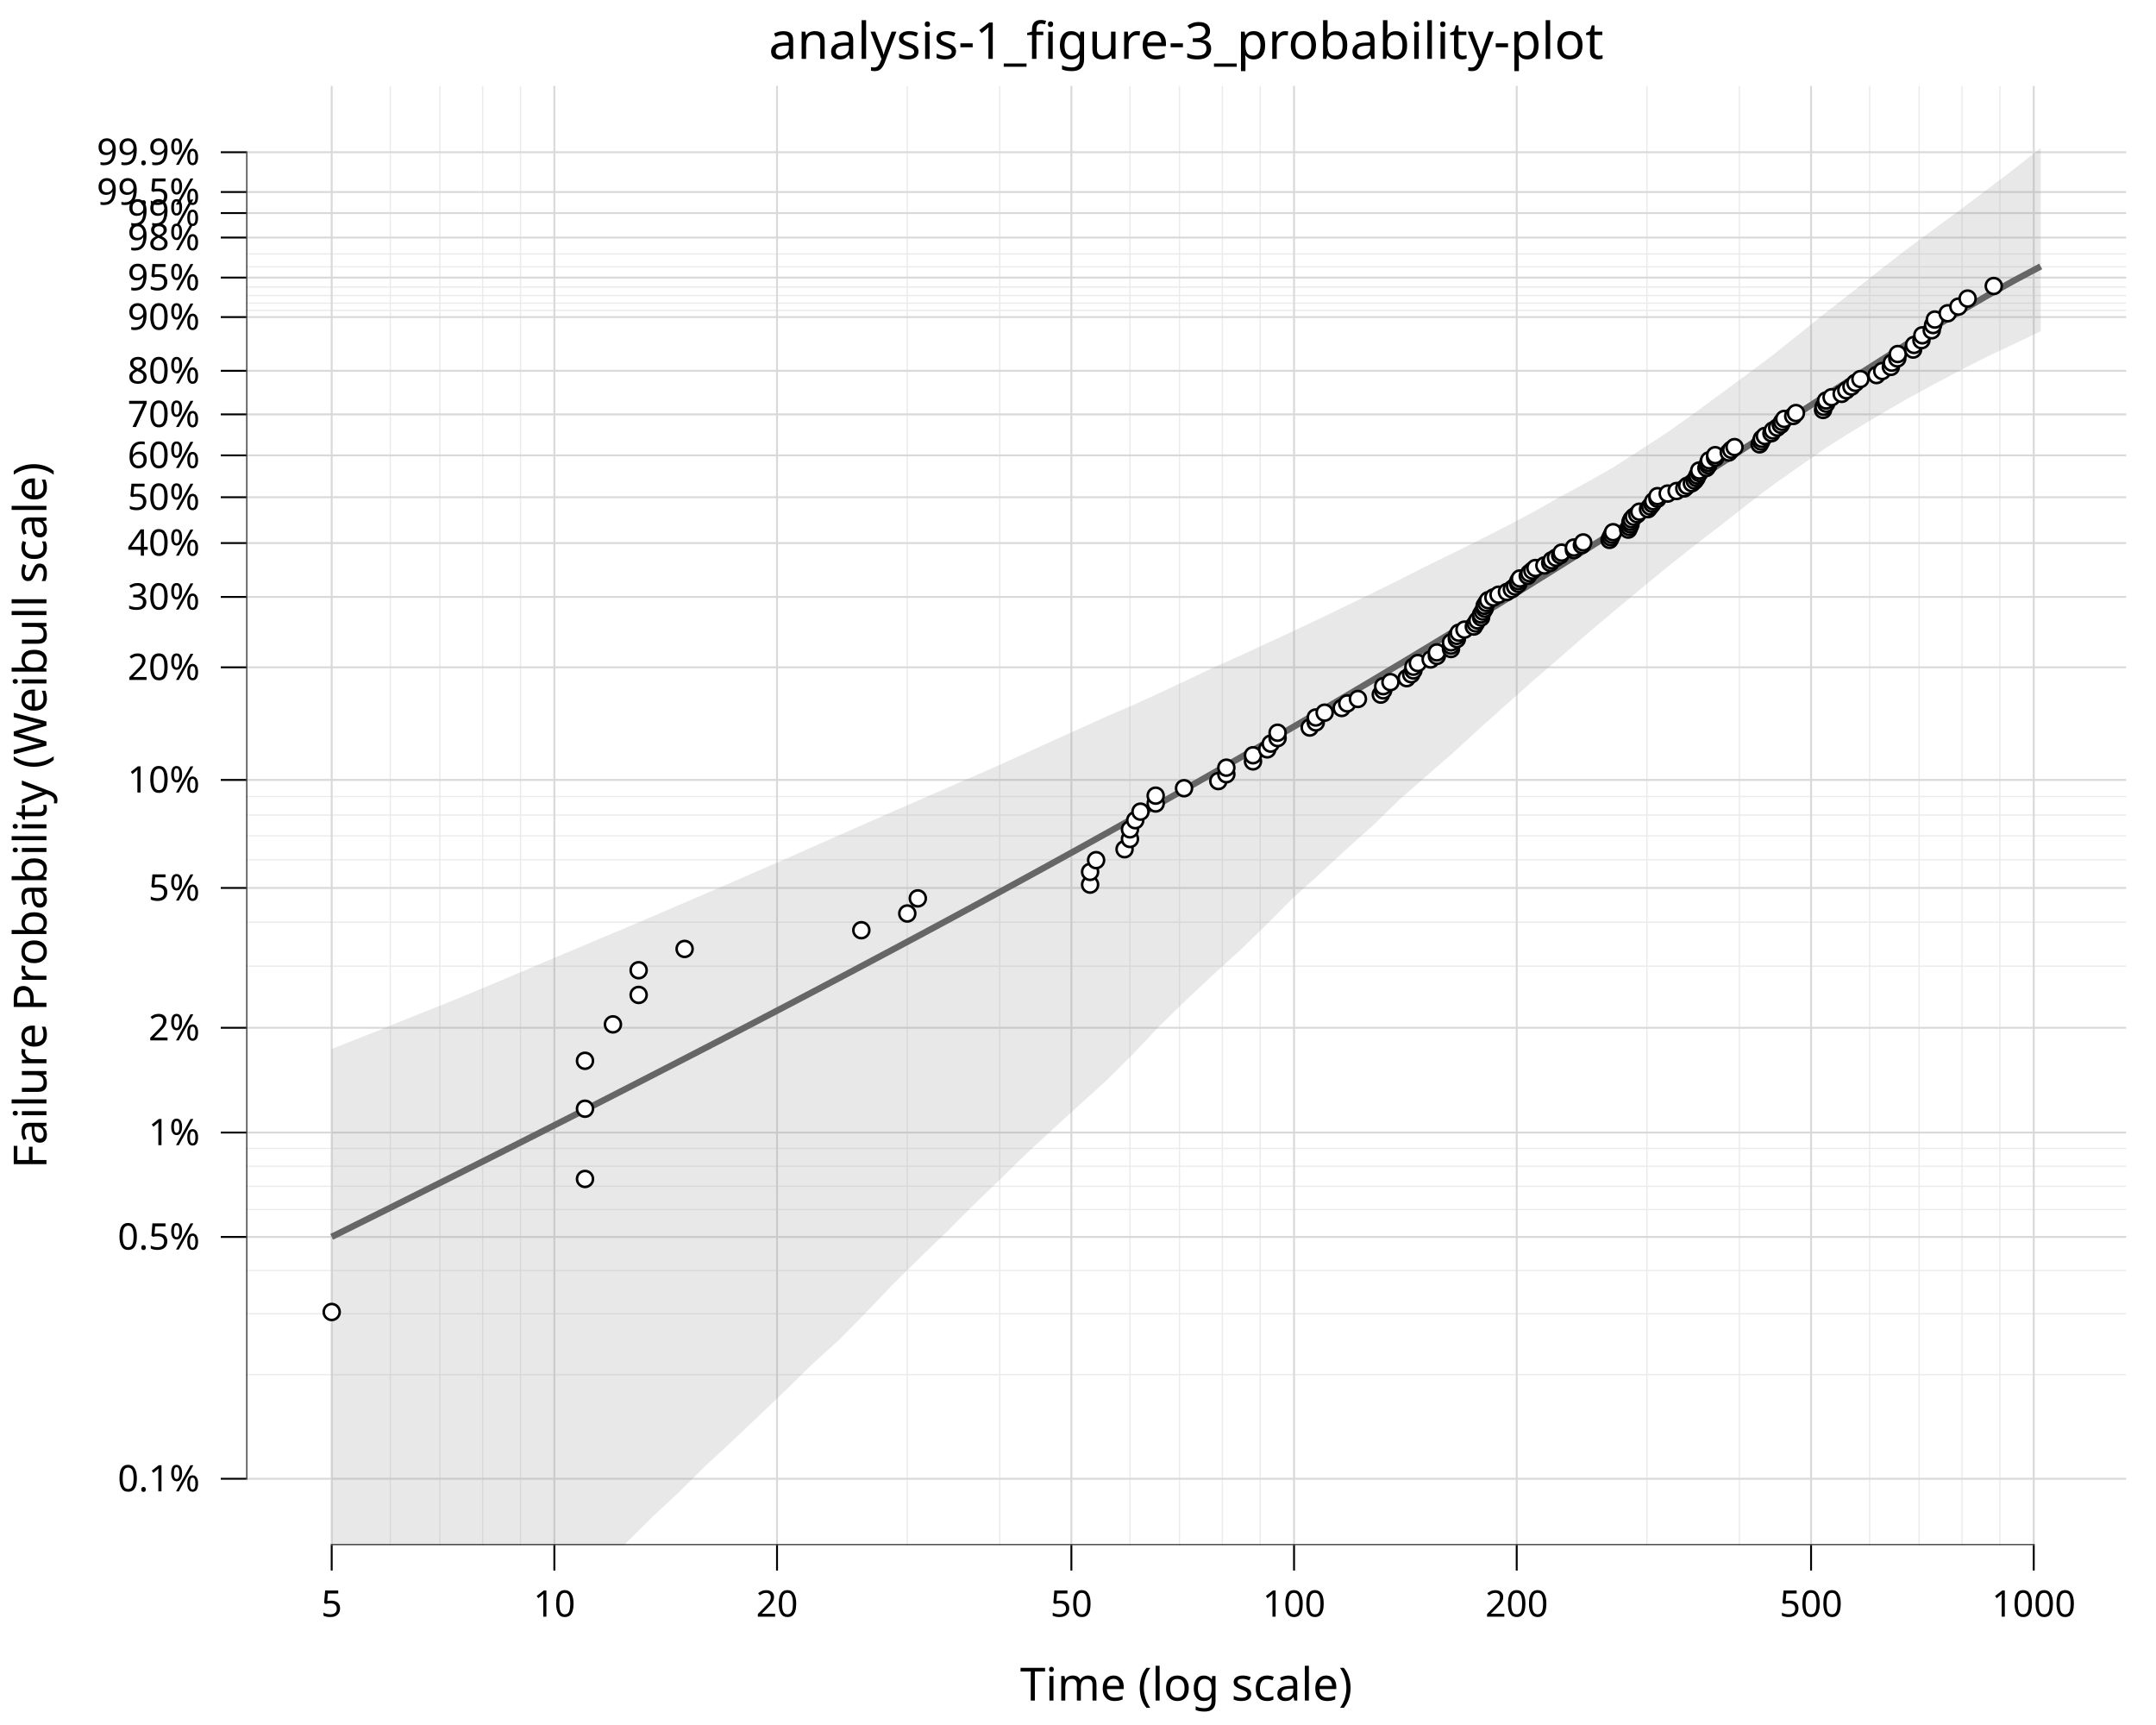
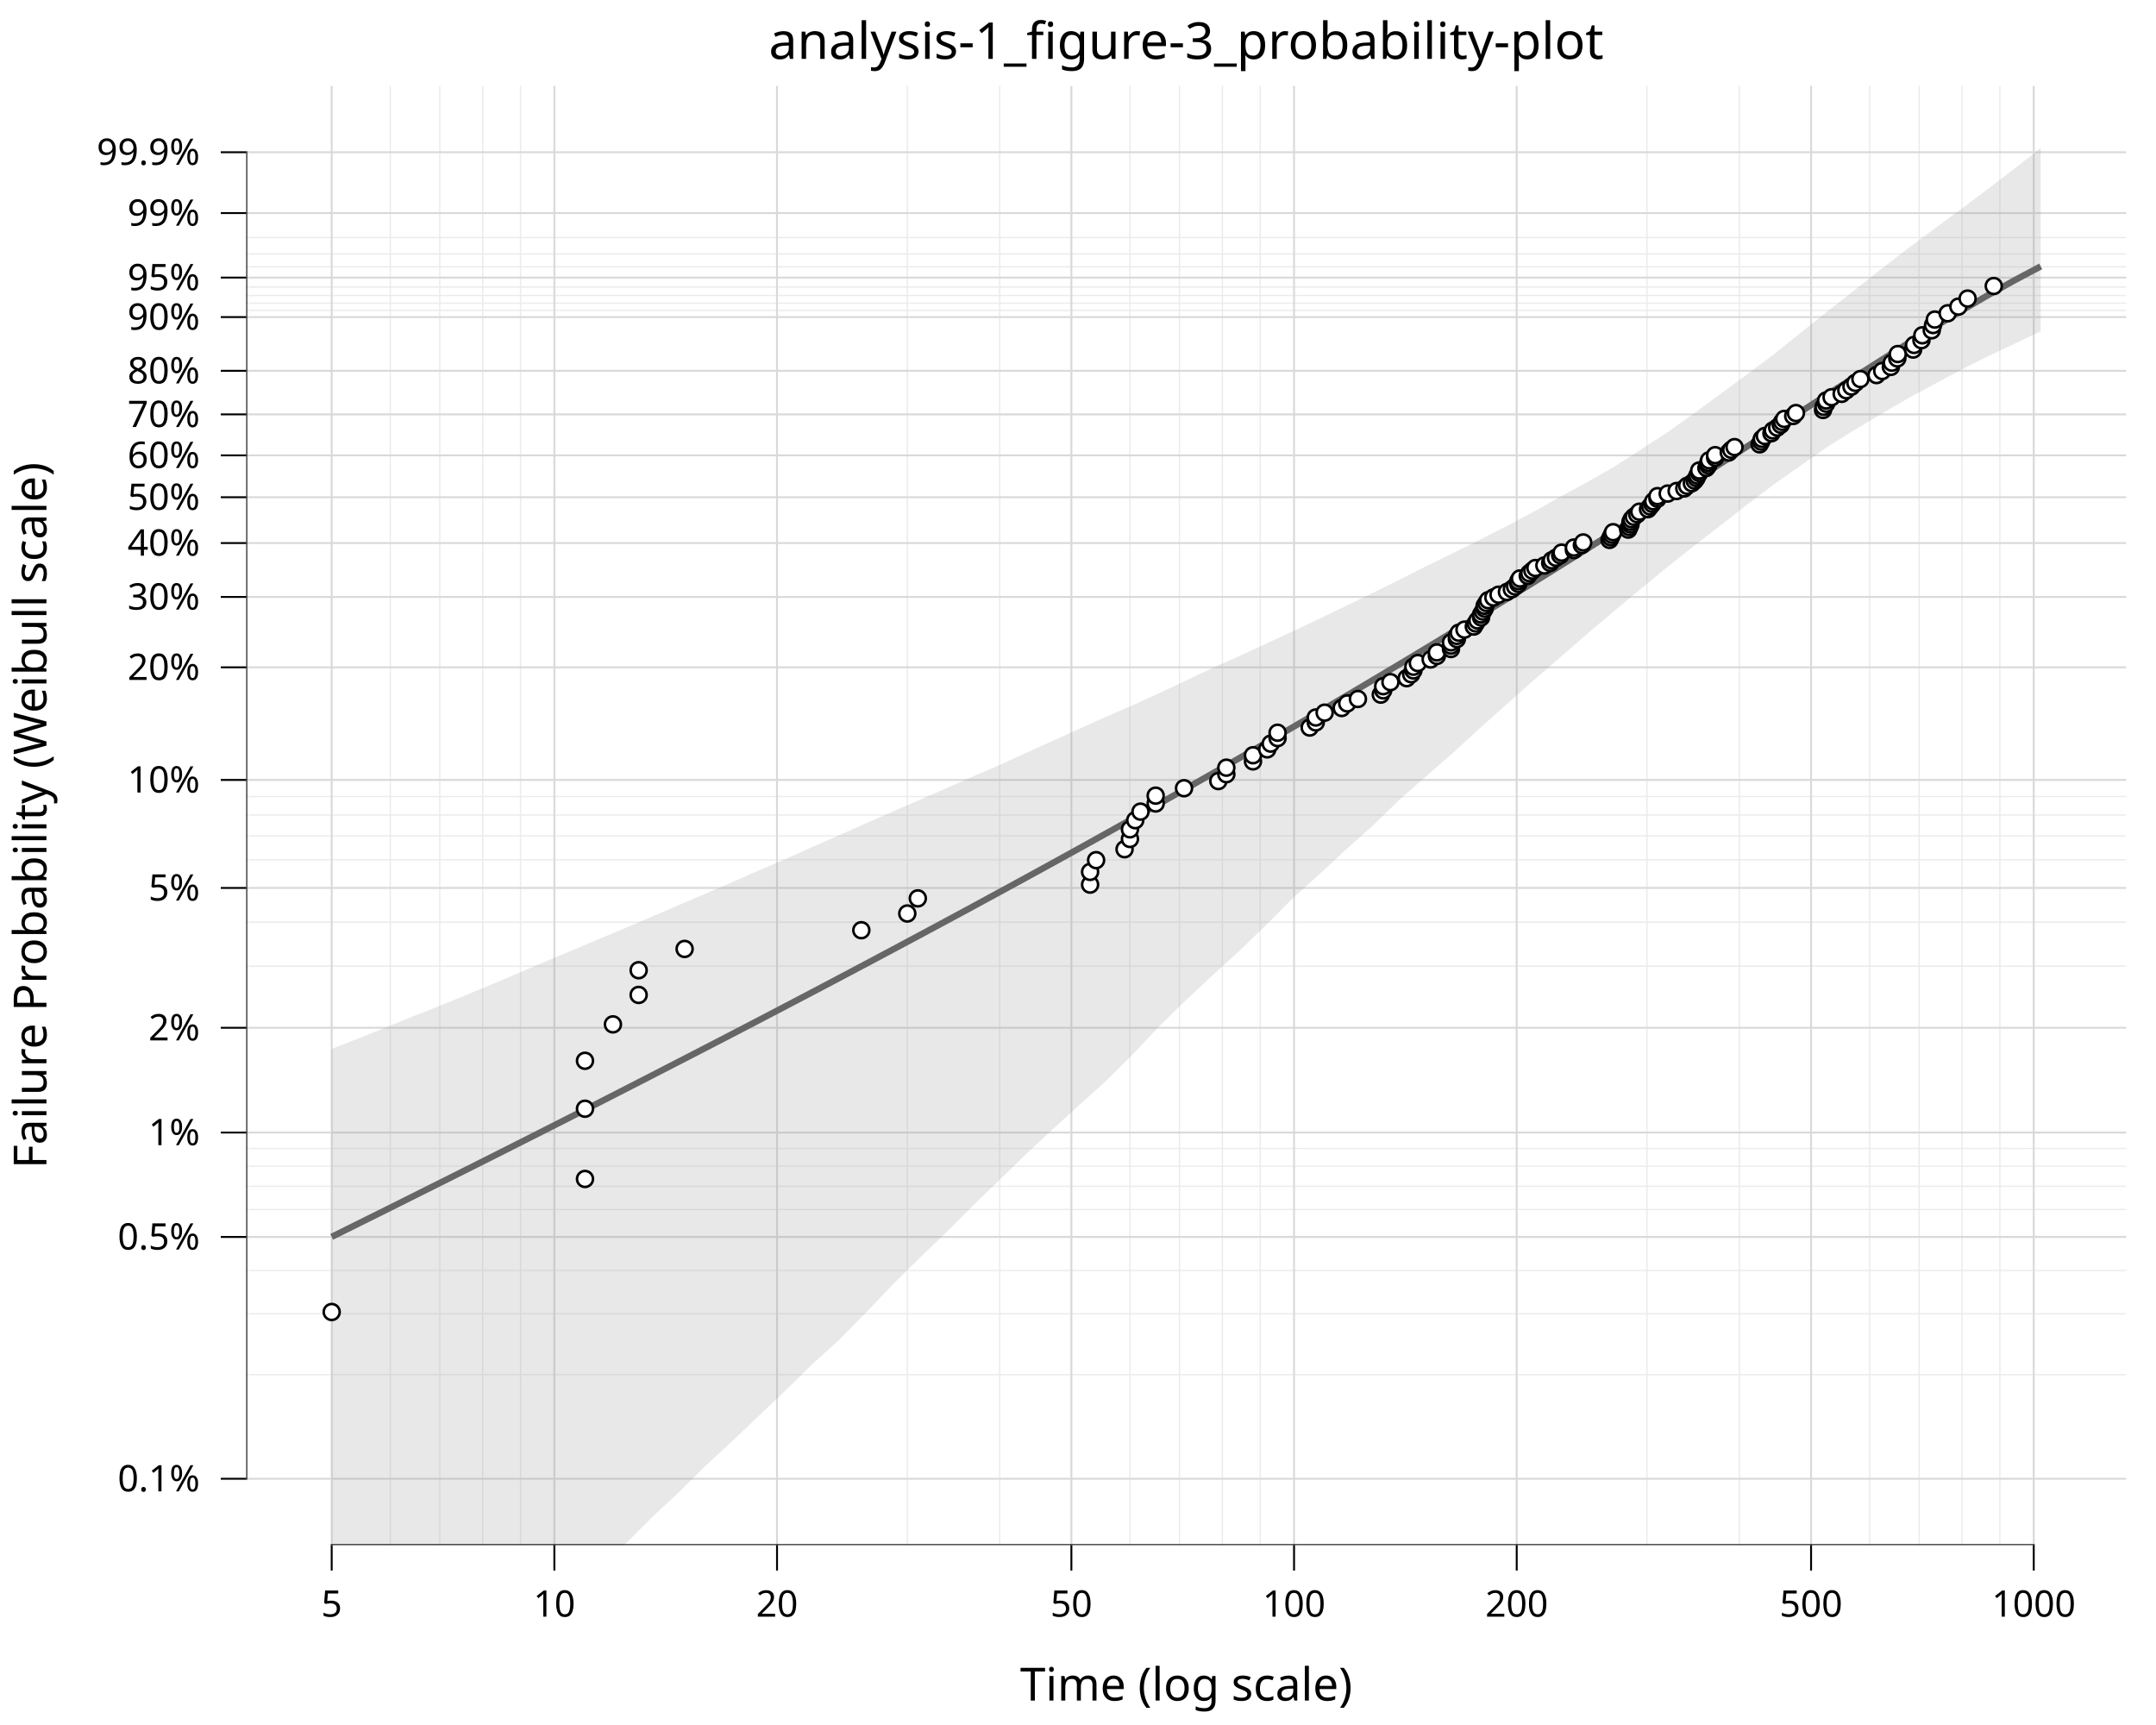
<svg xmlns="http://www.w3.org/2000/svg" class="svglite" data-engine-version="2.0" width="720.00pt" height="576.00pt" viewBox="0 0 720.00 576.00">
  <defs>
    <style type="text/css">
    .svglite line, .svglite polyline, .svglite polygon, .svglite path, .svglite rect, .svglite circle {
      fill: none;
      stroke: #000000;
      stroke-linecap: round;
      stroke-linejoin: round;
      stroke-miterlimit: 10.00;
    }
  </style>
  </defs>
  <rect width="100%" height="100%" style="stroke: none; fill: #FFFFFF;" />
  <defs>
    <clipPath id="cpMC4wMHw3MjAuMDB8MC4wMHw1NzYuMDA=">
      <rect x="0.00" y="0.00" width="720.00" height="576.00" />
    </clipPath>
  </defs>
  <g clip-path="url(#cpMC4wMHw3MjAuMDB8MC4wMHw1NzYuMDA=)">
    <rect x="0" y="0.00" width="720.00" height="576.00" style="stroke-width: 10.67; stroke: none;" />
  </g>
  <defs>
    <clipPath id="cpODIuMjR8NzEwLjA0fDI4LjY4fDUxNS45Mw==">
      <rect x="82.24" y="28.68" width="627.80" height="487.25" />
    </clipPath>
  </defs>
  <g clip-path="url(#cpODIuMjR8NzEwLjA0fDI4LjY4fDUxNS45Mw==)">
    <rect x="82.24" y="28.68" width="627.80" height="487.25" style="stroke-width: 10.67; stroke: none;" />
    <polyline points="82.24,459.02 710.04,459.02 " style="stroke-width: 0.43; stroke: #EBEBEB; stroke-linecap: butt;" />
    <polyline points="82.24,438.68 710.04,438.68 " style="stroke-width: 0.43; stroke: #EBEBEB; stroke-linecap: butt;" />
    <polyline points="82.24,424.24 710.04,424.24 " style="stroke-width: 0.43; stroke: #EBEBEB; stroke-linecap: butt;" />
    <polyline points="82.24,403.87 710.04,403.87 " style="stroke-width: 0.43; stroke: #EBEBEB; stroke-linecap: butt;" />
    <polyline points="82.24,396.12 710.04,396.12 " style="stroke-width: 0.43; stroke: #EBEBEB; stroke-linecap: butt;" />
    <polyline points="82.24,389.41 710.04,389.41 " style="stroke-width: 0.43; stroke: #EBEBEB; stroke-linecap: butt;" />
    <polyline points="82.24,383.48 710.04,383.48 " style="stroke-width: 0.43; stroke: #EBEBEB; stroke-linecap: butt;" />
    <polyline points="82.24,322.61 710.04,322.61 " style="stroke-width: 0.43; stroke: #EBEBEB; stroke-linecap: butt;" />
    <polyline points="82.24,307.94 710.04,307.94 " style="stroke-width: 0.43; stroke: #EBEBEB; stroke-linecap: butt;" />
    <polyline points="82.24,287.10 710.04,287.10 " style="stroke-width: 0.43; stroke: #EBEBEB; stroke-linecap: butt;" />
    <polyline points="82.24,279.11 710.04,279.11 " style="stroke-width: 0.43; stroke: #EBEBEB; stroke-linecap: butt;" />
    <polyline points="82.24,272.15 710.04,272.15 " style="stroke-width: 0.43; stroke: #EBEBEB; stroke-linecap: butt;" />
    <polyline points="82.24,265.98 710.04,265.98 " style="stroke-width: 0.43; stroke: #EBEBEB; stroke-linecap: butt;" />
    <polyline points="82.24,199.33 710.04,199.33 " style="stroke-width: 0.43; stroke: #EBEBEB; stroke-linecap: butt;" />
    <polyline points="82.24,138.37 710.04,138.37 " style="stroke-width: 0.43; stroke: #EBEBEB; stroke-linecap: butt;" />
    <polyline points="82.24,103.63 710.04,103.63 " style="stroke-width: 0.43; stroke: #EBEBEB; stroke-linecap: butt;" />
    <polyline points="82.24,101.24 710.04,101.24 " style="stroke-width: 0.43; stroke: #EBEBEB; stroke-linecap: butt;" />
    <polyline points="82.24,98.66 710.04,98.66 " style="stroke-width: 0.43; stroke: #EBEBEB; stroke-linecap: butt;" />
    <polyline points="82.24,95.84 710.04,95.84 " style="stroke-width: 0.43; stroke: #EBEBEB; stroke-linecap: butt;" />
    <polyline points="82.24,92.69 710.04,92.69 " style="stroke-width: 0.43; stroke: #EBEBEB; stroke-linecap: butt;" />
    <polyline points="82.24,89.09 710.04,89.09 " style="stroke-width: 0.43; stroke: #EBEBEB; stroke-linecap: butt;" />
    <polyline points="82.24,84.80 710.04,84.80 " style="stroke-width: 0.43; stroke: #EBEBEB; stroke-linecap: butt;" />
+     <polyline points="82.24,79.32 710.04,79.32 " style="stroke-width: 0.43; stroke: #EBEBEB; stroke-linecap: butt;" />
    <polyline points="130.33,515.93 130.33,28.68 " style="stroke-width: 0.43; stroke: #EBEBEB; stroke-linecap: butt;" />
    <polyline points="146.87,515.93 146.87,28.68 " style="stroke-width: 0.43; stroke: #EBEBEB; stroke-linecap: butt;" />
    <polyline points="161.19,515.93 161.19,28.68 " style="stroke-width: 0.43; stroke: #EBEBEB; stroke-linecap: butt;" />
    <polyline points="173.83,515.93 173.83,28.68 " style="stroke-width: 0.43; stroke: #EBEBEB; stroke-linecap: butt;" />
    <polyline points="302.99,515.93 302.99,28.68 " style="stroke-width: 0.43; stroke: #EBEBEB; stroke-linecap: butt;" />
    <polyline points="333.85,515.93 333.85,28.68 " style="stroke-width: 0.43; stroke: #EBEBEB; stroke-linecap: butt;" />
    <polyline points="377.35,515.93 377.35,28.68 " style="stroke-width: 0.43; stroke: #EBEBEB; stroke-linecap: butt;" />
    <polyline points="393.89,515.93 393.89,28.68 " style="stroke-width: 0.43; stroke: #EBEBEB; stroke-linecap: butt;" />
    <polyline points="408.21,515.93 408.21,28.68 " style="stroke-width: 0.43; stroke: #EBEBEB; stroke-linecap: butt;" />
    <polyline points="420.85,515.93 420.85,28.68 " style="stroke-width: 0.43; stroke: #EBEBEB; stroke-linecap: butt;" />
    <polyline points="550.01,515.93 550.01,28.68 " style="stroke-width: 0.43; stroke: #EBEBEB; stroke-linecap: butt;" />
    <polyline points="580.87,515.93 580.87,28.68 " style="stroke-width: 0.43; stroke: #EBEBEB; stroke-linecap: butt;" />
    <polyline points="624.37,515.93 624.37,28.68 " style="stroke-width: 0.43; stroke: #EBEBEB; stroke-linecap: butt;" />
    <polyline points="640.90,515.93 640.90,28.68 " style="stroke-width: 0.43; stroke: #EBEBEB; stroke-linecap: butt;" />
    <polyline points="655.23,515.93 655.23,28.68 " style="stroke-width: 0.43; stroke: #EBEBEB; stroke-linecap: butt;" />
    <polyline points="667.86,515.93 667.86,28.68 " style="stroke-width: 0.43; stroke: #EBEBEB; stroke-linecap: butt;" />
    <polyline points="82.24,493.78 710.04,493.78 " style="stroke-width: 0.64; stroke: #D9D9D9; stroke-linecap: butt;" />
    <polyline points="82.24,413.03 710.04,413.03 " style="stroke-width: 0.64; stroke: #D9D9D9; stroke-linecap: butt;" />
    <polyline points="82.24,378.17 710.04,378.17 " style="stroke-width: 0.64; stroke: #D9D9D9; stroke-linecap: butt;" />
    <polyline points="82.24,343.19 710.04,343.19 " style="stroke-width: 0.64; stroke: #D9D9D9; stroke-linecap: butt;" />
    <polyline points="82.24,296.50 710.04,296.50 " style="stroke-width: 0.64; stroke: #D9D9D9; stroke-linecap: butt;" />
    <polyline points="82.24,260.43 710.04,260.43 " style="stroke-width: 0.64; stroke: #D9D9D9; stroke-linecap: butt;" />
    <polyline points="82.24,222.83 710.04,222.83 " style="stroke-width: 0.64; stroke: #D9D9D9; stroke-linecap: butt;" />
    <polyline points="82.24,199.33 710.04,199.33 " style="stroke-width: 0.64; stroke: #D9D9D9; stroke-linecap: butt;" />
    <polyline points="82.24,181.33 710.04,181.33 " style="stroke-width: 0.64; stroke: #D9D9D9; stroke-linecap: butt;" />
    <polyline points="82.24,166.03 710.04,166.03 " style="stroke-width: 0.64; stroke: #D9D9D9; stroke-linecap: butt;" />
    <polyline points="82.24,152.05 710.04,152.05 " style="stroke-width: 0.64; stroke: #D9D9D9; stroke-linecap: butt;" />
    <polyline points="82.24,138.37 710.04,138.37 " style="stroke-width: 0.64; stroke: #D9D9D9; stroke-linecap: butt;" />
    <polyline points="82.24,123.82 710.04,123.82 " style="stroke-width: 0.64; stroke: #D9D9D9; stroke-linecap: butt;" />
    <polyline points="82.24,105.88 710.04,105.88 " style="stroke-width: 0.64; stroke: #D9D9D9; stroke-linecap: butt;" />
    <polyline points="82.24,92.69 710.04,92.69 " style="stroke-width: 0.64; stroke: #D9D9D9; stroke-linecap: butt;" />
-     <polyline points="82.24,79.32 710.04,79.32 " style="stroke-width: 0.64; stroke: #D9D9D9; stroke-linecap: butt;" />
    <polyline points="82.24,71.14 710.04,71.14 " style="stroke-width: 0.64; stroke: #D9D9D9; stroke-linecap: butt;" />
-     <polyline points="82.24,64.12 710.04,64.12 " style="stroke-width: 0.64; stroke: #D9D9D9; stroke-linecap: butt;" />
    <polyline points="82.24,50.83 710.04,50.83 " style="stroke-width: 0.64; stroke: #D9D9D9; stroke-linecap: butt;" />
    <polyline points="110.77,515.93 110.77,28.68 " style="stroke-width: 0.64; stroke: #D9D9D9; stroke-linecap: butt;" />
    <polyline points="185.13,515.93 185.13,28.68 " style="stroke-width: 0.64; stroke: #D9D9D9; stroke-linecap: butt;" />
    <polyline points="259.49,515.93 259.49,28.68 " style="stroke-width: 0.64; stroke: #D9D9D9; stroke-linecap: butt;" />
    <polyline points="357.79,515.93 357.79,28.68 " style="stroke-width: 0.64; stroke: #D9D9D9; stroke-linecap: butt;" />
    <polyline points="432.15,515.93 432.15,28.68 " style="stroke-width: 0.64; stroke: #D9D9D9; stroke-linecap: butt;" />
    <polyline points="506.51,515.93 506.51,28.68 " style="stroke-width: 0.64; stroke: #D9D9D9; stroke-linecap: butt;" />
    <polyline points="604.81,515.93 604.81,28.68 " style="stroke-width: 0.64; stroke: #D9D9D9; stroke-linecap: butt;" />
    <polyline points="679.17,515.93 679.17,28.68 " style="stroke-width: 0.64; stroke: #D9D9D9; stroke-linecap: butt;" />
    <polygon points="110.77,350.24 119.69,346.74 128.61,343.18 137.52,339.54 146.44,336.03 155.36,332.38 164.28,328.67 173.20,324.89 182.11,321.09 191.03,317.37 199.95,313.57 208.87,309.86 217.78,306.05 226.70,302.22 235.62,298.40 244.54,294.56 253.45,290.64 262.37,286.81 271.29,282.82 280.21,278.89 289.12,274.96 298.04,271.03 306.96,267.16 315.88,263.25 324.80,259.35 333.71,255.48 342.63,251.41 351.55,247.37 360.47,243.34 369.38,239.30 378.30,235.48 387.22,231.40 396.14,227.21 405.05,222.98 413.97,219.02 422.89,214.89 431.81,210.76 440.72,206.55 449.64,202.24 458.56,197.93 467.48,193.51 476.40,189.00 485.31,184.63 494.23,180.20 503.15,175.67 512.07,170.95 520.98,165.90 529.90,161.07 538.82,156.00 547.74,150.25 556.65,144.49 565.57,138.15 574.49,131.58 583.41,125.01 592.32,118.34 601.24,111.21 610.16,104.05 619.08,97.08 628.00,90.01 636.91,83.11 645.83,76.50 654.75,69.94 663.67,63.24 672.58,56.45 681.50,49.44 681.50,110.61 672.58,114.87 663.67,119.05 654.75,123.58 645.83,128.34 636.91,133.16 628.00,138.37 619.08,143.69 610.16,149.30 601.24,155.51 592.32,161.78 583.41,168.51 574.49,175.54 565.57,182.40 556.65,189.48 547.74,196.80 538.82,204.24 529.90,211.75 520.98,219.55 512.07,227.24 503.15,235.17 494.23,243.14 485.31,251.32 476.40,259.07 467.48,266.90 458.56,275.58 449.64,283.56 440.72,291.81 431.81,299.84 422.89,308.81 413.97,317.46 405.05,325.55 396.14,333.90 387.22,342.60 378.30,352.04 369.38,360.90 360.47,368.95 351.55,377.10 342.63,385.37 333.71,394.07 324.80,402.68 315.88,411.62 306.96,420.19 298.04,429.01 289.12,438.36 280.21,447.41 271.29,455.48 262.37,464.25 253.45,472.73 244.54,481.20 235.62,489.46 226.70,498.28 217.78,506.61 208.87,515.48 199.95,524.10 191.03,533.17 182.11,542.40 173.20,550.51 164.28,559.08 155.36,567.69 146.44,576.91 137.52,585.87 128.61,594.49 119.69,603.11 110.77,611.93 " style="stroke-width: 0.00; stroke: none; stroke-linecap: butt; fill: #999999; fill-opacity: 0.22;" />
    <polyline points="110.77,350.24 119.69,346.74 128.61,343.18 137.52,339.54 146.44,336.03 155.36,332.38 164.28,328.67 173.20,324.89 182.11,321.09 191.03,317.37 199.95,313.57 208.87,309.86 217.78,306.05 226.70,302.22 235.62,298.40 244.54,294.56 253.45,290.64 262.37,286.81 271.29,282.82 280.21,278.89 289.12,274.96 298.04,271.03 306.96,267.16 315.88,263.25 324.80,259.35 333.71,255.48 342.63,251.41 351.55,247.37 360.47,243.34 369.38,239.30 378.30,235.48 387.22,231.40 396.14,227.21 405.05,222.98 413.97,219.02 422.89,214.89 431.81,210.76 440.72,206.55 449.64,202.24 458.56,197.93 467.48,193.51 476.40,189.00 485.31,184.63 494.23,180.20 503.15,175.67 512.07,170.95 520.98,165.90 529.90,161.07 538.82,156.00 547.74,150.25 556.65,144.49 565.57,138.15 574.49,131.58 583.41,125.01 592.32,118.34 601.24,111.21 610.16,104.05 619.08,97.08 628.00,90.01 636.91,83.11 645.83,76.50 654.75,69.94 663.67,63.24 672.58,56.45 681.50,49.44 " style="stroke-width: 1.07; stroke: none; stroke-linecap: butt;" />
    <polyline points="681.50,110.61 672.58,114.87 663.67,119.05 654.75,123.58 645.83,128.34 636.91,133.16 628.00,138.37 619.08,143.69 610.16,149.30 601.24,155.51 592.32,161.78 583.41,168.51 574.49,175.54 565.57,182.40 556.65,189.48 547.74,196.80 538.82,204.24 529.90,211.75 520.98,219.55 512.07,227.24 503.15,235.17 494.23,243.14 485.31,251.32 476.40,259.07 467.48,266.90 458.56,275.58 449.64,283.56 440.72,291.81 431.81,299.84 422.89,308.81 413.97,317.46 405.05,325.55 396.14,333.90 387.22,342.60 378.30,352.04 369.38,360.90 360.47,368.95 351.55,377.10 342.63,385.37 333.71,394.07 324.80,402.68 315.88,411.62 306.96,420.19 298.04,429.01 289.12,438.36 280.21,447.41 271.29,455.48 262.37,464.25 253.45,472.73 244.54,481.20 235.62,489.46 226.70,498.28 217.78,506.61 208.87,515.48 199.95,524.10 191.03,533.17 182.11,542.40 173.20,550.51 164.28,559.08 155.36,567.69 146.44,576.91 137.52,585.87 128.61,594.49 119.69,603.11 110.77,611.93 " style="stroke-width: 1.07; stroke: none; stroke-linecap: butt;" />
    <polyline points="110.77,413.00 119.69,408.57 128.61,404.14 137.52,399.69 146.44,395.23 155.36,390.76 164.28,386.28 173.20,381.78 182.11,377.27 191.03,372.75 199.95,368.21 208.87,363.65 217.78,359.08 226.70,354.49 235.62,349.89 244.54,345.27 253.45,340.63 262.37,335.97 271.29,331.29 280.21,326.59 289.12,321.87 298.04,317.13 306.96,312.36 315.88,307.57 324.80,302.76 333.71,297.92 342.63,293.06 351.55,288.17 360.47,283.25 369.38,278.30 378.30,273.32 387.22,268.31 396.14,263.27 405.05,258.20 413.97,253.09 422.89,247.95 431.81,242.78 440.72,237.57 449.64,232.32 458.56,227.03 467.48,221.71 476.40,216.34 485.31,210.94 494.23,205.50 503.15,200.02 512.07,194.50 520.98,188.94 529.90,183.34 538.82,177.71 547.74,172.04 556.65,166.35 565.57,160.62 574.49,154.88 583.41,149.11 592.32,143.34 601.24,137.57 610.16,131.81 619.08,126.08 628.00,120.40 636.91,114.79 645.83,109.28 654.75,103.90 663.67,98.69 672.58,93.69 681.50,88.95 " style="stroke-width: 2.13; stroke: #666666; stroke-linecap: butt;" />
    <circle cx="110.77" cy="438.09" r="2.67" style="stroke-width: 0.85; fill: #FFFFFF;" />
    <circle cx="195.36" cy="393.67" r="2.67" style="stroke-width: 0.85; fill: #FFFFFF;" />
    <circle cx="195.36" cy="370.22" r="2.67" style="stroke-width: 0.85; fill: #FFFFFF;" />
    <circle cx="195.36" cy="354.21" r="2.67" style="stroke-width: 0.85; fill: #FFFFFF;" />
    <circle cx="204.69" cy="342.05" r="2.67" style="stroke-width: 0.85; fill: #FFFFFF;" />
    <circle cx="213.28" cy="332.22" r="2.67" style="stroke-width: 0.85; fill: #FFFFFF;" />
    <circle cx="213.28" cy="323.97" r="2.67" style="stroke-width: 0.85; fill: #FFFFFF;" />
    <circle cx="228.63" cy="316.86" r="2.67" style="stroke-width: 0.85; fill: #FFFFFF;" />
    <circle cx="287.64" cy="310.61" r="2.67" style="stroke-width: 0.85; fill: #FFFFFF;" />
    <circle cx="302.99" cy="305.03" r="2.67" style="stroke-width: 0.85; fill: #FFFFFF;" />
    <circle cx="306.51" cy="299.98" r="2.67" style="stroke-width: 0.85; fill: #FFFFFF;" />
    <circle cx="364.04" cy="295.38" r="2.67" style="stroke-width: 0.85; fill: #FFFFFF;" />
    <circle cx="364.04" cy="291.14" r="2.67" style="stroke-width: 0.85; fill: #FFFFFF;" />
    <circle cx="366.05" cy="287.22" r="2.67" style="stroke-width: 0.85; fill: #FFFFFF;" />
    <circle cx="375.55" cy="283.57" r="2.67" style="stroke-width: 0.85; fill: #FFFFFF;" />
    <circle cx="377.35" cy="280.15" r="2.67" style="stroke-width: 0.85; fill: #FFFFFF;" />
    <circle cx="377.35" cy="276.93" r="2.67" style="stroke-width: 0.85; fill: #FFFFFF;" />
    <circle cx="379.12" cy="273.89" r="2.67" style="stroke-width: 0.85; fill: #FFFFFF;" />
    <circle cx="380.87" cy="271.02" r="2.67" style="stroke-width: 0.85; fill: #FFFFFF;" />
    <circle cx="385.94" cy="268.29" r="2.67" style="stroke-width: 0.85; fill: #FFFFFF;" />
    <circle cx="385.94" cy="265.68" r="2.67" style="stroke-width: 0.85; fill: #FFFFFF;" />
    <circle cx="395.41" cy="263.20" r="2.67" style="stroke-width: 0.85; fill: #FFFFFF;" />
    <circle cx="406.86" cy="260.81" r="2.67" style="stroke-width: 0.85; fill: #FFFFFF;" />
    <circle cx="409.54" cy="258.53" r="2.67" style="stroke-width: 0.85; fill: #FFFFFF;" />
    <circle cx="409.54" cy="256.34" r="2.67" style="stroke-width: 0.85; fill: #FFFFFF;" />
    <circle cx="418.44" cy="254.23" r="2.67" style="stroke-width: 0.85; fill: #FFFFFF;" />
    <circle cx="418.44" cy="252.19" r="2.67" style="stroke-width: 0.85; fill: #FFFFFF;" />
    <circle cx="423.20" cy="250.22" r="2.67" style="stroke-width: 0.85; fill: #FFFFFF;" />
    <circle cx="424.36" cy="248.31" r="2.67" style="stroke-width: 0.85; fill: #FFFFFF;" />
    <circle cx="426.65" cy="246.46" r="2.67" style="stroke-width: 0.85; fill: #FFFFFF;" />
    <circle cx="426.65" cy="244.67" r="2.67" style="stroke-width: 0.85; fill: #FFFFFF;" />
    <circle cx="437.38" cy="242.93" r="2.67" style="stroke-width: 0.85; fill: #FFFFFF;" />
    <circle cx="439.41" cy="241.23" r="2.67" style="stroke-width: 0.85; fill: #FFFFFF;" />
    <circle cx="439.41" cy="239.58" r="2.67" style="stroke-width: 0.85; fill: #FFFFFF;" />
    <circle cx="442.37" cy="237.97" r="2.67" style="stroke-width: 0.85; fill: #FFFFFF;" />
    <circle cx="448.07" cy="236.41" r="2.67" style="stroke-width: 0.85; fill: #FFFFFF;" />
    <circle cx="449.91" cy="234.88" r="2.67" style="stroke-width: 0.85; fill: #FFFFFF;" />
    <circle cx="453.48" cy="233.40" r="2.67" style="stroke-width: 0.85; fill: #FFFFFF;" />
    <circle cx="461.12" cy="231.94" r="2.67" style="stroke-width: 0.85; fill: #FFFFFF;" />
    <circle cx="461.93" cy="230.53" r="2.67" style="stroke-width: 0.85; fill: #FFFFFF;" />
    <circle cx="461.93" cy="229.14" r="2.67" style="stroke-width: 0.85; fill: #FFFFFF;" />
    <circle cx="464.34" cy="227.78" r="2.67" style="stroke-width: 0.85; fill: #FFFFFF;" />
    <circle cx="469.77" cy="226.45" r="2.67" style="stroke-width: 0.85; fill: #FFFFFF;" />
    <circle cx="471.27" cy="225.15" r="2.67" style="stroke-width: 0.85; fill: #FFFFFF;" />
    <circle cx="472.01" cy="223.88" r="2.67" style="stroke-width: 0.85; fill: #FFFFFF;" />
    <circle cx="472.01" cy="222.63" r="2.67" style="stroke-width: 0.85; fill: #FFFFFF;" />
    <circle cx="473.48" cy="221.40" r="2.67" style="stroke-width: 0.85; fill: #FFFFFF;" />
    <circle cx="477.77" cy="220.20" r="2.67" style="stroke-width: 0.85; fill: #FFFFFF;" />
    <circle cx="479.85" cy="219.02" r="2.67" style="stroke-width: 0.85; fill: #FFFFFF;" />
    <circle cx="479.85" cy="217.85" r="2.67" style="stroke-width: 0.85; fill: #FFFFFF;" />
    <circle cx="484.56" cy="216.71" r="2.67" style="stroke-width: 0.85; fill: #FFFFFF;" />
    <circle cx="484.56" cy="215.59" r="2.67" style="stroke-width: 0.85; fill: #FFFFFF;" />
    <circle cx="484.56" cy="214.49" r="2.67" style="stroke-width: 0.85; fill: #FFFFFF;" />
    <circle cx="486.52" cy="213.40" r="2.67" style="stroke-width: 0.85; fill: #FFFFFF;" />
    <circle cx="486.52" cy="212.33" r="2.67" style="stroke-width: 0.85; fill: #FFFFFF;" />
    <circle cx="487.16" cy="211.28" r="2.67" style="stroke-width: 0.85; fill: #FFFFFF;" />
    <circle cx="489.07" cy="210.24" r="2.67" style="stroke-width: 0.85; fill: #FFFFFF;" />
    <circle cx="492.18" cy="209.21" r="2.67" style="stroke-width: 0.85; fill: #FFFFFF;" />
    <circle cx="492.79" cy="208.18" r="2.67" style="stroke-width: 0.85; fill: #FFFFFF;" />
    <circle cx="493.40" cy="207.17" r="2.67" style="stroke-width: 0.85; fill: #FFFFFF;" />
    <circle cx="494.61" cy="206.17" r="2.67" style="stroke-width: 0.85; fill: #FFFFFF;" />
    <circle cx="494.61" cy="205.18" r="2.67" style="stroke-width: 0.85; fill: #FFFFFF;" />
    <circle cx="495.21" cy="204.20" r="2.67" style="stroke-width: 0.85; fill: #FFFFFF;" />
    <circle cx="495.80" cy="203.24" r="2.67" style="stroke-width: 0.85; fill: #FFFFFF;" />
    <circle cx="495.80" cy="202.29" r="2.67" style="stroke-width: 0.85; fill: #FFFFFF;" />
    <circle cx="496.39" cy="201.35" r="2.67" style="stroke-width: 0.85; fill: #FFFFFF;" />
    <circle cx="496.98" cy="200.42" r="2.67" style="stroke-width: 0.85; fill: #FFFFFF;" />
    <circle cx="498.72" cy="199.50" r="2.67" style="stroke-width: 0.85; fill: #FFFFFF;" />
    <circle cx="500.44" cy="198.58" r="2.67" style="stroke-width: 0.85; fill: #FFFFFF;" />
    <circle cx="503.24" cy="197.66" r="2.67" style="stroke-width: 0.85; fill: #FFFFFF;" />
    <circle cx="504.89" cy="196.75" r="2.67" style="stroke-width: 0.85; fill: #FFFFFF;" />
    <circle cx="505.97" cy="195.84" r="2.67" style="stroke-width: 0.85; fill: #FFFFFF;" />
    <circle cx="507.04" cy="194.94" r="2.67" style="stroke-width: 0.85; fill: #FFFFFF;" />
    <circle cx="507.04" cy="194.04" r="2.67" style="stroke-width: 0.85; fill: #FFFFFF;" />
    <circle cx="507.58" cy="193.16" r="2.67" style="stroke-width: 0.85; fill: #FFFFFF;" />
    <circle cx="510.20" cy="192.28" r="2.67" style="stroke-width: 0.85; fill: #FFFFFF;" />
    <circle cx="510.72" cy="191.40" r="2.67" style="stroke-width: 0.85; fill: #FFFFFF;" />
    <circle cx="511.74" cy="190.54" r="2.67" style="stroke-width: 0.85; fill: #FFFFFF;" />
    <circle cx="512.76" cy="189.67" r="2.67" style="stroke-width: 0.85; fill: #FFFFFF;" />
    <circle cx="515.75" cy="188.82" r="2.67" style="stroke-width: 0.85; fill: #FFFFFF;" />
    <circle cx="517.70" cy="187.96" r="2.67" style="stroke-width: 0.85; fill: #FFFFFF;" />
    <circle cx="518.19" cy="187.11" r="2.67" style="stroke-width: 0.85; fill: #FFFFFF;" />
    <circle cx="519.62" cy="186.24" r="2.67" style="stroke-width: 0.85; fill: #FFFFFF;" />
    <circle cx="521.03" cy="185.39" r="2.67" style="stroke-width: 0.85; fill: #FFFFFF;" />
    <circle cx="521.50" cy="184.54" r="2.67" style="stroke-width: 0.85; fill: #FFFFFF;" />
    <circle cx="525.62" cy="183.68" r="2.67" style="stroke-width: 0.85; fill: #FFFFFF;" />
    <circle cx="525.62" cy="182.83" r="2.67" style="stroke-width: 0.85; fill: #FFFFFF;" />
    <circle cx="528.28" cy="181.98" r="2.67" style="stroke-width: 0.85; fill: #FFFFFF;" />
    <circle cx="528.72" cy="181.13" r="2.67" style="stroke-width: 0.85; fill: #FFFFFF;" />
    <circle cx="537.50" cy="180.27" r="2.67" style="stroke-width: 0.85; fill: #FFFFFF;" />
    <circle cx="537.91" cy="179.41" r="2.67" style="stroke-width: 0.85; fill: #FFFFFF;" />
    <circle cx="538.31" cy="178.56" r="2.67" style="stroke-width: 0.85; fill: #FFFFFF;" />
    <circle cx="538.70" cy="177.71" r="2.67" style="stroke-width: 0.85; fill: #FFFFFF;" />
    <circle cx="543.75" cy="176.84" r="2.67" style="stroke-width: 0.85; fill: #FFFFFF;" />
    <circle cx="544.13" cy="175.98" r="2.67" style="stroke-width: 0.85; fill: #FFFFFF;" />
    <circle cx="544.50" cy="175.12" r="2.67" style="stroke-width: 0.85; fill: #FFFFFF;" />
    <circle cx="544.50" cy="174.26" r="2.67" style="stroke-width: 0.85; fill: #FFFFFF;" />
    <circle cx="544.88" cy="173.41" r="2.67" style="stroke-width: 0.85; fill: #FFFFFF;" />
    <circle cx="545.63" cy="172.57" r="2.67" style="stroke-width: 0.85; fill: #FFFFFF;" />
    <circle cx="546.74" cy="171.73" r="2.67" style="stroke-width: 0.85; fill: #FFFFFF;" />
    <circle cx="547.47" cy="170.87" r="2.67" style="stroke-width: 0.85; fill: #FFFFFF;" />
    <circle cx="550.36" cy="170.01" r="2.67" style="stroke-width: 0.85; fill: #FFFFFF;" />
    <circle cx="551.07" cy="169.14" r="2.67" style="stroke-width: 0.85; fill: #FFFFFF;" />
    <circle cx="551.78" cy="168.27" r="2.67" style="stroke-width: 0.85; fill: #FFFFFF;" />
    <circle cx="552.13" cy="167.40" r="2.67" style="stroke-width: 0.85; fill: #FFFFFF;" />
    <circle cx="553.52" cy="166.53" r="2.67" style="stroke-width: 0.85; fill: #FFFFFF;" />
    <circle cx="553.52" cy="165.67" r="2.67" style="stroke-width: 0.85; fill: #FFFFFF;" />
    <circle cx="556.93" cy="164.81" r="2.67" style="stroke-width: 0.85; fill: #FFFFFF;" />
    <circle cx="559.91" cy="163.95" r="2.67" style="stroke-width: 0.85; fill: #FFFFFF;" />
    <circle cx="562.48" cy="163.08" r="2.67" style="stroke-width: 0.85; fill: #FFFFFF;" />
    <circle cx="563.43" cy="162.22" r="2.67" style="stroke-width: 0.85; fill: #FFFFFF;" />
    <circle cx="565.00" cy="161.36" r="2.67" style="stroke-width: 0.85; fill: #FFFFFF;" />
    <circle cx="565.93" cy="160.50" r="2.67" style="stroke-width: 0.85; fill: #FFFFFF;" />
    <circle cx="566.54" cy="159.65" r="2.67" style="stroke-width: 0.85; fill: #FFFFFF;" />
    <circle cx="566.85" cy="158.80" r="2.67" style="stroke-width: 0.85; fill: #FFFFFF;" />
    <circle cx="567.46" cy="157.95" r="2.67" style="stroke-width: 0.85; fill: #FFFFFF;" />
    <circle cx="567.46" cy="157.11" r="2.67" style="stroke-width: 0.85; fill: #FFFFFF;" />
    <circle cx="569.86" cy="156.25" r="2.67" style="stroke-width: 0.85; fill: #FFFFFF;" />
    <circle cx="570.46" cy="155.40" r="2.67" style="stroke-width: 0.85; fill: #FFFFFF;" />
    <circle cx="570.46" cy="154.55" r="2.67" style="stroke-width: 0.85; fill: #FFFFFF;" />
    <circle cx="570.75" cy="153.71" r="2.67" style="stroke-width: 0.85; fill: #FFFFFF;" />
    <circle cx="572.79" cy="152.85" r="2.67" style="stroke-width: 0.85; fill: #FFFFFF;" />
    <circle cx="572.79" cy="151.99" r="2.67" style="stroke-width: 0.85; fill: #FFFFFF;" />
    <circle cx="577.32" cy="151.09" r="2.67" style="stroke-width: 0.85; fill: #FFFFFF;" />
    <circle cx="578.15" cy="150.19" r="2.67" style="stroke-width: 0.85; fill: #FFFFFF;" />
    <circle cx="579.25" cy="149.30" r="2.67" style="stroke-width: 0.85; fill: #FFFFFF;" />
    <circle cx="587.62" cy="148.37" r="2.67" style="stroke-width: 0.85; fill: #FFFFFF;" />
    <circle cx="588.13" cy="147.44" r="2.67" style="stroke-width: 0.85; fill: #FFFFFF;" />
    <circle cx="588.38" cy="146.52" r="2.67" style="stroke-width: 0.85; fill: #FFFFFF;" />
    <circle cx="589.37" cy="145.59" r="2.67" style="stroke-width: 0.85; fill: #FFFFFF;" />
    <circle cx="591.58" cy="144.66" r="2.67" style="stroke-width: 0.85; fill: #FFFFFF;" />
    <circle cx="592.06" cy="143.73" r="2.67" style="stroke-width: 0.85; fill: #FFFFFF;" />
    <circle cx="593.50" cy="142.78" r="2.67" style="stroke-width: 0.85; fill: #FFFFFF;" />
    <circle cx="594.69" cy="141.83" r="2.67" style="stroke-width: 0.85; fill: #FFFFFF;" />
    <circle cx="595.16" cy="140.87" r="2.67" style="stroke-width: 0.85; fill: #FFFFFF;" />
    <circle cx="595.86" cy="139.89" r="2.67" style="stroke-width: 0.85; fill: #FFFFFF;" />
    <circle cx="598.85" cy="138.91" r="2.67" style="stroke-width: 0.85; fill: #FFFFFF;" />
    <circle cx="599.75" cy="137.93" r="2.67" style="stroke-width: 0.85; fill: #FFFFFF;" />
    <circle cx="608.81" cy="136.89" r="2.67" style="stroke-width: 0.85; fill: #FFFFFF;" />
    <circle cx="609.01" cy="135.84" r="2.67" style="stroke-width: 0.85; fill: #FFFFFF;" />
    <circle cx="609.84" cy="134.79" r="2.67" style="stroke-width: 0.85; fill: #FFFFFF;" />
    <circle cx="609.84" cy="133.74" r="2.67" style="stroke-width: 0.85; fill: #FFFFFF;" />
    <circle cx="611.66" cy="132.64" r="2.67" style="stroke-width: 0.85; fill: #FFFFFF;" />
    <circle cx="615.03" cy="131.51" r="2.67" style="stroke-width: 0.85; fill: #FFFFFF;" />
    <circle cx="616.58" cy="130.33" r="2.67" style="stroke-width: 0.85; fill: #FFFFFF;" />
    <circle cx="618.30" cy="129.09" r="2.67" style="stroke-width: 0.85; fill: #FFFFFF;" />
    <circle cx="619.61" cy="127.84" r="2.67" style="stroke-width: 0.85; fill: #FFFFFF;" />
    <circle cx="621.28" cy="126.57" r="2.67" style="stroke-width: 0.85; fill: #FFFFFF;" />
    <circle cx="626.67" cy="125.24" r="2.67" style="stroke-width: 0.85; fill: #FFFFFF;" />
    <circle cx="628.57" cy="123.89" r="2.67" style="stroke-width: 0.85; fill: #FFFFFF;" />
    <circle cx="631.46" cy="122.51" r="2.67" style="stroke-width: 0.85; fill: #FFFFFF;" />
    <circle cx="631.79" cy="121.11" r="2.67" style="stroke-width: 0.85; fill: #FFFFFF;" />
    <circle cx="633.61" cy="119.68" r="2.67" style="stroke-width: 0.85; fill: #FFFFFF;" />
    <circle cx="633.77" cy="118.22" r="2.67" style="stroke-width: 0.85; fill: #FFFFFF;" />
    <circle cx="638.89" cy="116.72" r="2.67" style="stroke-width: 0.85; fill: #FFFFFF;" />
    <circle cx="639.20" cy="115.18" r="2.67" style="stroke-width: 0.85; fill: #FFFFFF;" />
    <circle cx="641.67" cy="113.60" r="2.67" style="stroke-width: 0.85; fill: #FFFFFF;" />
    <circle cx="641.97" cy="111.97" r="2.67" style="stroke-width: 0.85; fill: #FFFFFF;" />
    <circle cx="645.11" cy="110.29" r="2.67" style="stroke-width: 0.85; fill: #FFFFFF;" />
    <circle cx="645.55" cy="108.54" r="2.67" style="stroke-width: 0.85; fill: #FFFFFF;" />
    <circle cx="646.14" cy="106.71" r="2.67" style="stroke-width: 0.85; fill: #FFFFFF;" />
    <circle cx="650.43" cy="104.61" r="2.67" style="stroke-width: 0.85; fill: #FFFFFF;" />
    <circle cx="654.01" cy="102.39" r="2.67" style="stroke-width: 0.85; fill: #FFFFFF;" />
    <circle cx="657.09" cy="99.70" r="2.67" style="stroke-width: 0.85; fill: #FFFFFF;" />
    <circle cx="665.82" cy="95.50" r="2.67" style="stroke-width: 0.85; fill: #FFFFFF;" />
    <line x1="110.45" y1="515.93" x2="679.49" y2="515.93" style="stroke-width: 0.64; stroke-linecap: butt;" />
    <line x1="82.24" y1="494.10" x2="82.24" y2="50.51" style="stroke-width: 0.64; stroke-linecap: butt;" />
    <rect x="82.24" y="28.68" width="627.80" height="487.25" style="stroke-width: 0.00; stroke: none;" />
  </g>
  <g clip-path="url(#cpMC4wMHw3MjAuMDB8MC4wMHw1NzYuMDA=)">
    <polyline points="82.24,515.93 82.24,28.68 " style="stroke-width: 0.00; stroke: none; stroke-linecap: butt;" />
    <text x="66.76" y="497.99" text-anchor="end" style="font-size: 12.24px; font-family: sans;" textLength="34.70px" lengthAdjust="spacingAndGlyphs">  0.1%</text>
    <text x="66.76" y="417.24" text-anchor="end" style="font-size: 12.24px; font-family: sans;" textLength="34.70px" lengthAdjust="spacingAndGlyphs">  0.5%</text>
    <text x="66.76" y="382.39" text-anchor="end" style="font-size: 12.24px; font-family: sans;" textLength="31.29px" lengthAdjust="spacingAndGlyphs">    1%</text>
    <text x="66.76" y="347.40" text-anchor="end" style="font-size: 12.24px; font-family: sans;" textLength="31.29px" lengthAdjust="spacingAndGlyphs">    2%</text>
    <text x="66.76" y="300.71" text-anchor="end" style="font-size: 12.24px; font-family: sans;" textLength="31.29px" lengthAdjust="spacingAndGlyphs">    5%</text>
    <text x="66.76" y="264.64" text-anchor="end" style="font-size: 12.24px; font-family: sans;" textLength="34.70px" lengthAdjust="spacingAndGlyphs">   10%</text>
    <text x="66.76" y="227.04" text-anchor="end" style="font-size: 12.24px; font-family: sans;" textLength="34.70px" lengthAdjust="spacingAndGlyphs">   20%</text>
    <text x="66.76" y="203.54" text-anchor="end" style="font-size: 12.24px; font-family: sans;" textLength="34.70px" lengthAdjust="spacingAndGlyphs">   30%</text>
    <text x="66.76" y="185.54" text-anchor="end" style="font-size: 12.24px; font-family: sans;" textLength="34.70px" lengthAdjust="spacingAndGlyphs">   40%</text>
    <text x="66.76" y="170.24" text-anchor="end" style="font-size: 12.24px; font-family: sans;" textLength="34.70px" lengthAdjust="spacingAndGlyphs">   50%</text>
    <text x="66.76" y="156.26" text-anchor="end" style="font-size: 12.24px; font-family: sans;" textLength="34.70px" lengthAdjust="spacingAndGlyphs">   60%</text>
    <text x="66.76" y="142.58" text-anchor="end" style="font-size: 12.24px; font-family: sans;" textLength="34.70px" lengthAdjust="spacingAndGlyphs">   70%</text>
    <text x="66.76" y="128.03" text-anchor="end" style="font-size: 12.24px; font-family: sans;" textLength="34.70px" lengthAdjust="spacingAndGlyphs">   80%</text>
    <text x="66.76" y="110.09" text-anchor="end" style="font-size: 12.24px; font-family: sans;" textLength="34.70px" lengthAdjust="spacingAndGlyphs">   90%</text>
    <text x="66.76" y="96.90" text-anchor="end" style="font-size: 12.24px; font-family: sans;" textLength="34.70px" lengthAdjust="spacingAndGlyphs">   95%</text>
-     <text x="66.76" y="83.53" text-anchor="end" style="font-size: 12.24px; font-family: sans;" textLength="34.70px" lengthAdjust="spacingAndGlyphs">   98%</text>
    <text x="66.76" y="75.35" text-anchor="end" style="font-size: 12.24px; font-family: sans;" textLength="34.70px" lengthAdjust="spacingAndGlyphs">   99%</text>
-     <text x="66.76" y="68.33" text-anchor="end" style="font-size: 12.24px; font-family: sans;" textLength="38.11px" lengthAdjust="spacingAndGlyphs"> 99.5%</text>
    <text x="66.76" y="55.04" text-anchor="end" style="font-size: 12.24px; font-family: sans;" textLength="38.11px" lengthAdjust="spacingAndGlyphs"> 99.9%</text>
    <polyline points="73.73,493.78 82.24,493.78 " style="stroke-width: 0.64; stroke-linecap: butt;" />
    <polyline points="73.73,413.03 82.24,413.03 " style="stroke-width: 0.64; stroke-linecap: butt;" />
    <polyline points="73.73,378.17 82.24,378.17 " style="stroke-width: 0.64; stroke-linecap: butt;" />
    <polyline points="73.73,343.19 82.24,343.19 " style="stroke-width: 0.64; stroke-linecap: butt;" />
    <polyline points="73.73,296.50 82.24,296.50 " style="stroke-width: 0.64; stroke-linecap: butt;" />
    <polyline points="73.73,260.43 82.24,260.43 " style="stroke-width: 0.64; stroke-linecap: butt;" />
    <polyline points="73.73,222.83 82.24,222.83 " style="stroke-width: 0.64; stroke-linecap: butt;" />
    <polyline points="73.73,199.33 82.24,199.33 " style="stroke-width: 0.64; stroke-linecap: butt;" />
    <polyline points="73.73,181.33 82.24,181.33 " style="stroke-width: 0.64; stroke-linecap: butt;" />
    <polyline points="73.73,166.03 82.24,166.03 " style="stroke-width: 0.64; stroke-linecap: butt;" />
    <polyline points="73.73,152.05 82.24,152.05 " style="stroke-width: 0.64; stroke-linecap: butt;" />
    <polyline points="73.73,138.37 82.24,138.37 " style="stroke-width: 0.64; stroke-linecap: butt;" />
    <polyline points="73.73,123.82 82.24,123.82 " style="stroke-width: 0.64; stroke-linecap: butt;" />
    <polyline points="73.73,105.88 82.24,105.88 " style="stroke-width: 0.64; stroke-linecap: butt;" />
    <polyline points="73.73,92.69 82.24,92.69 " style="stroke-width: 0.64; stroke-linecap: butt;" />
-     <polyline points="73.73,79.32 82.24,79.32 " style="stroke-width: 0.64; stroke-linecap: butt;" />
    <polyline points="73.73,71.14 82.24,71.14 " style="stroke-width: 0.64; stroke-linecap: butt;" />
-     <polyline points="73.73,64.12 82.24,64.12 " style="stroke-width: 0.64; stroke-linecap: butt;" />
    <polyline points="73.73,50.83 82.24,50.83 " style="stroke-width: 0.64; stroke-linecap: butt;" />
    <polyline points="82.24,515.93 710.04,515.93 " style="stroke-width: 0.00; stroke: none; stroke-linecap: butt;" />
    <polyline points="110.77,524.43 110.77,515.93 " style="stroke-width: 0.64; stroke-linecap: butt;" />
    <polyline points="185.13,524.43 185.13,515.93 " style="stroke-width: 0.64; stroke-linecap: butt;" />
    <polyline points="259.49,524.43 259.49,515.93 " style="stroke-width: 0.64; stroke-linecap: butt;" />
    <polyline points="357.79,524.43 357.79,515.93 " style="stroke-width: 0.64; stroke-linecap: butt;" />
    <polyline points="432.15,524.43 432.15,515.93 " style="stroke-width: 0.64; stroke-linecap: butt;" />
    <polyline points="506.51,524.43 506.51,515.93 " style="stroke-width: 0.64; stroke-linecap: butt;" />
    <polyline points="604.81,524.43 604.81,515.93 " style="stroke-width: 0.64; stroke-linecap: butt;" />
    <polyline points="679.17,524.43 679.17,515.93 " style="stroke-width: 0.64; stroke-linecap: butt;" />
    <text x="110.77" y="539.83" text-anchor="middle" style="font-size: 12.24px; font-family: sans;" textLength="20.41px" lengthAdjust="spacingAndGlyphs">    5</text>
    <text x="185.13" y="539.83" text-anchor="middle" style="font-size: 12.24px; font-family: sans;" textLength="23.82px" lengthAdjust="spacingAndGlyphs">   10</text>
    <text x="259.49" y="539.83" text-anchor="middle" style="font-size: 12.24px; font-family: sans;" textLength="23.82px" lengthAdjust="spacingAndGlyphs">   20</text>
    <text x="357.79" y="539.83" text-anchor="middle" style="font-size: 12.24px; font-family: sans;" textLength="23.82px" lengthAdjust="spacingAndGlyphs">   50</text>
    <text x="432.15" y="539.83" text-anchor="middle" style="font-size: 12.24px; font-family: sans;" textLength="27.22px" lengthAdjust="spacingAndGlyphs">  100</text>
    <text x="506.51" y="539.83" text-anchor="middle" style="font-size: 12.24px; font-family: sans;" textLength="27.22px" lengthAdjust="spacingAndGlyphs">  200</text>
    <text x="604.81" y="539.83" text-anchor="middle" style="font-size: 12.24px; font-family: sans;" textLength="27.22px" lengthAdjust="spacingAndGlyphs">  500</text>
    <text x="679.17" y="539.83" text-anchor="middle" style="font-size: 12.24px; font-family: sans;" textLength="30.63px" lengthAdjust="spacingAndGlyphs"> 1000</text>
    <text x="396.14" y="567.84" text-anchor="middle" style="font-size: 15.30px; font-family: sans;" textLength="108.84px" lengthAdjust="spacingAndGlyphs">Time (log scale)</text>
    <text transform="translate(15.51,272.30) rotate(-90)" text-anchor="middle" style="font-size: 15.30px; font-family: sans;" textLength="227.03px" lengthAdjust="spacingAndGlyphs">Failure Probability (Weibull scale)</text>
    <text x="396.14" y="19.67" text-anchor="middle" style="font-size: 17.00px; font-family: sans;" textLength="263.66px" lengthAdjust="spacingAndGlyphs">analysis-1_figure-3_probability-plot</text>
  </g>
</svg>
